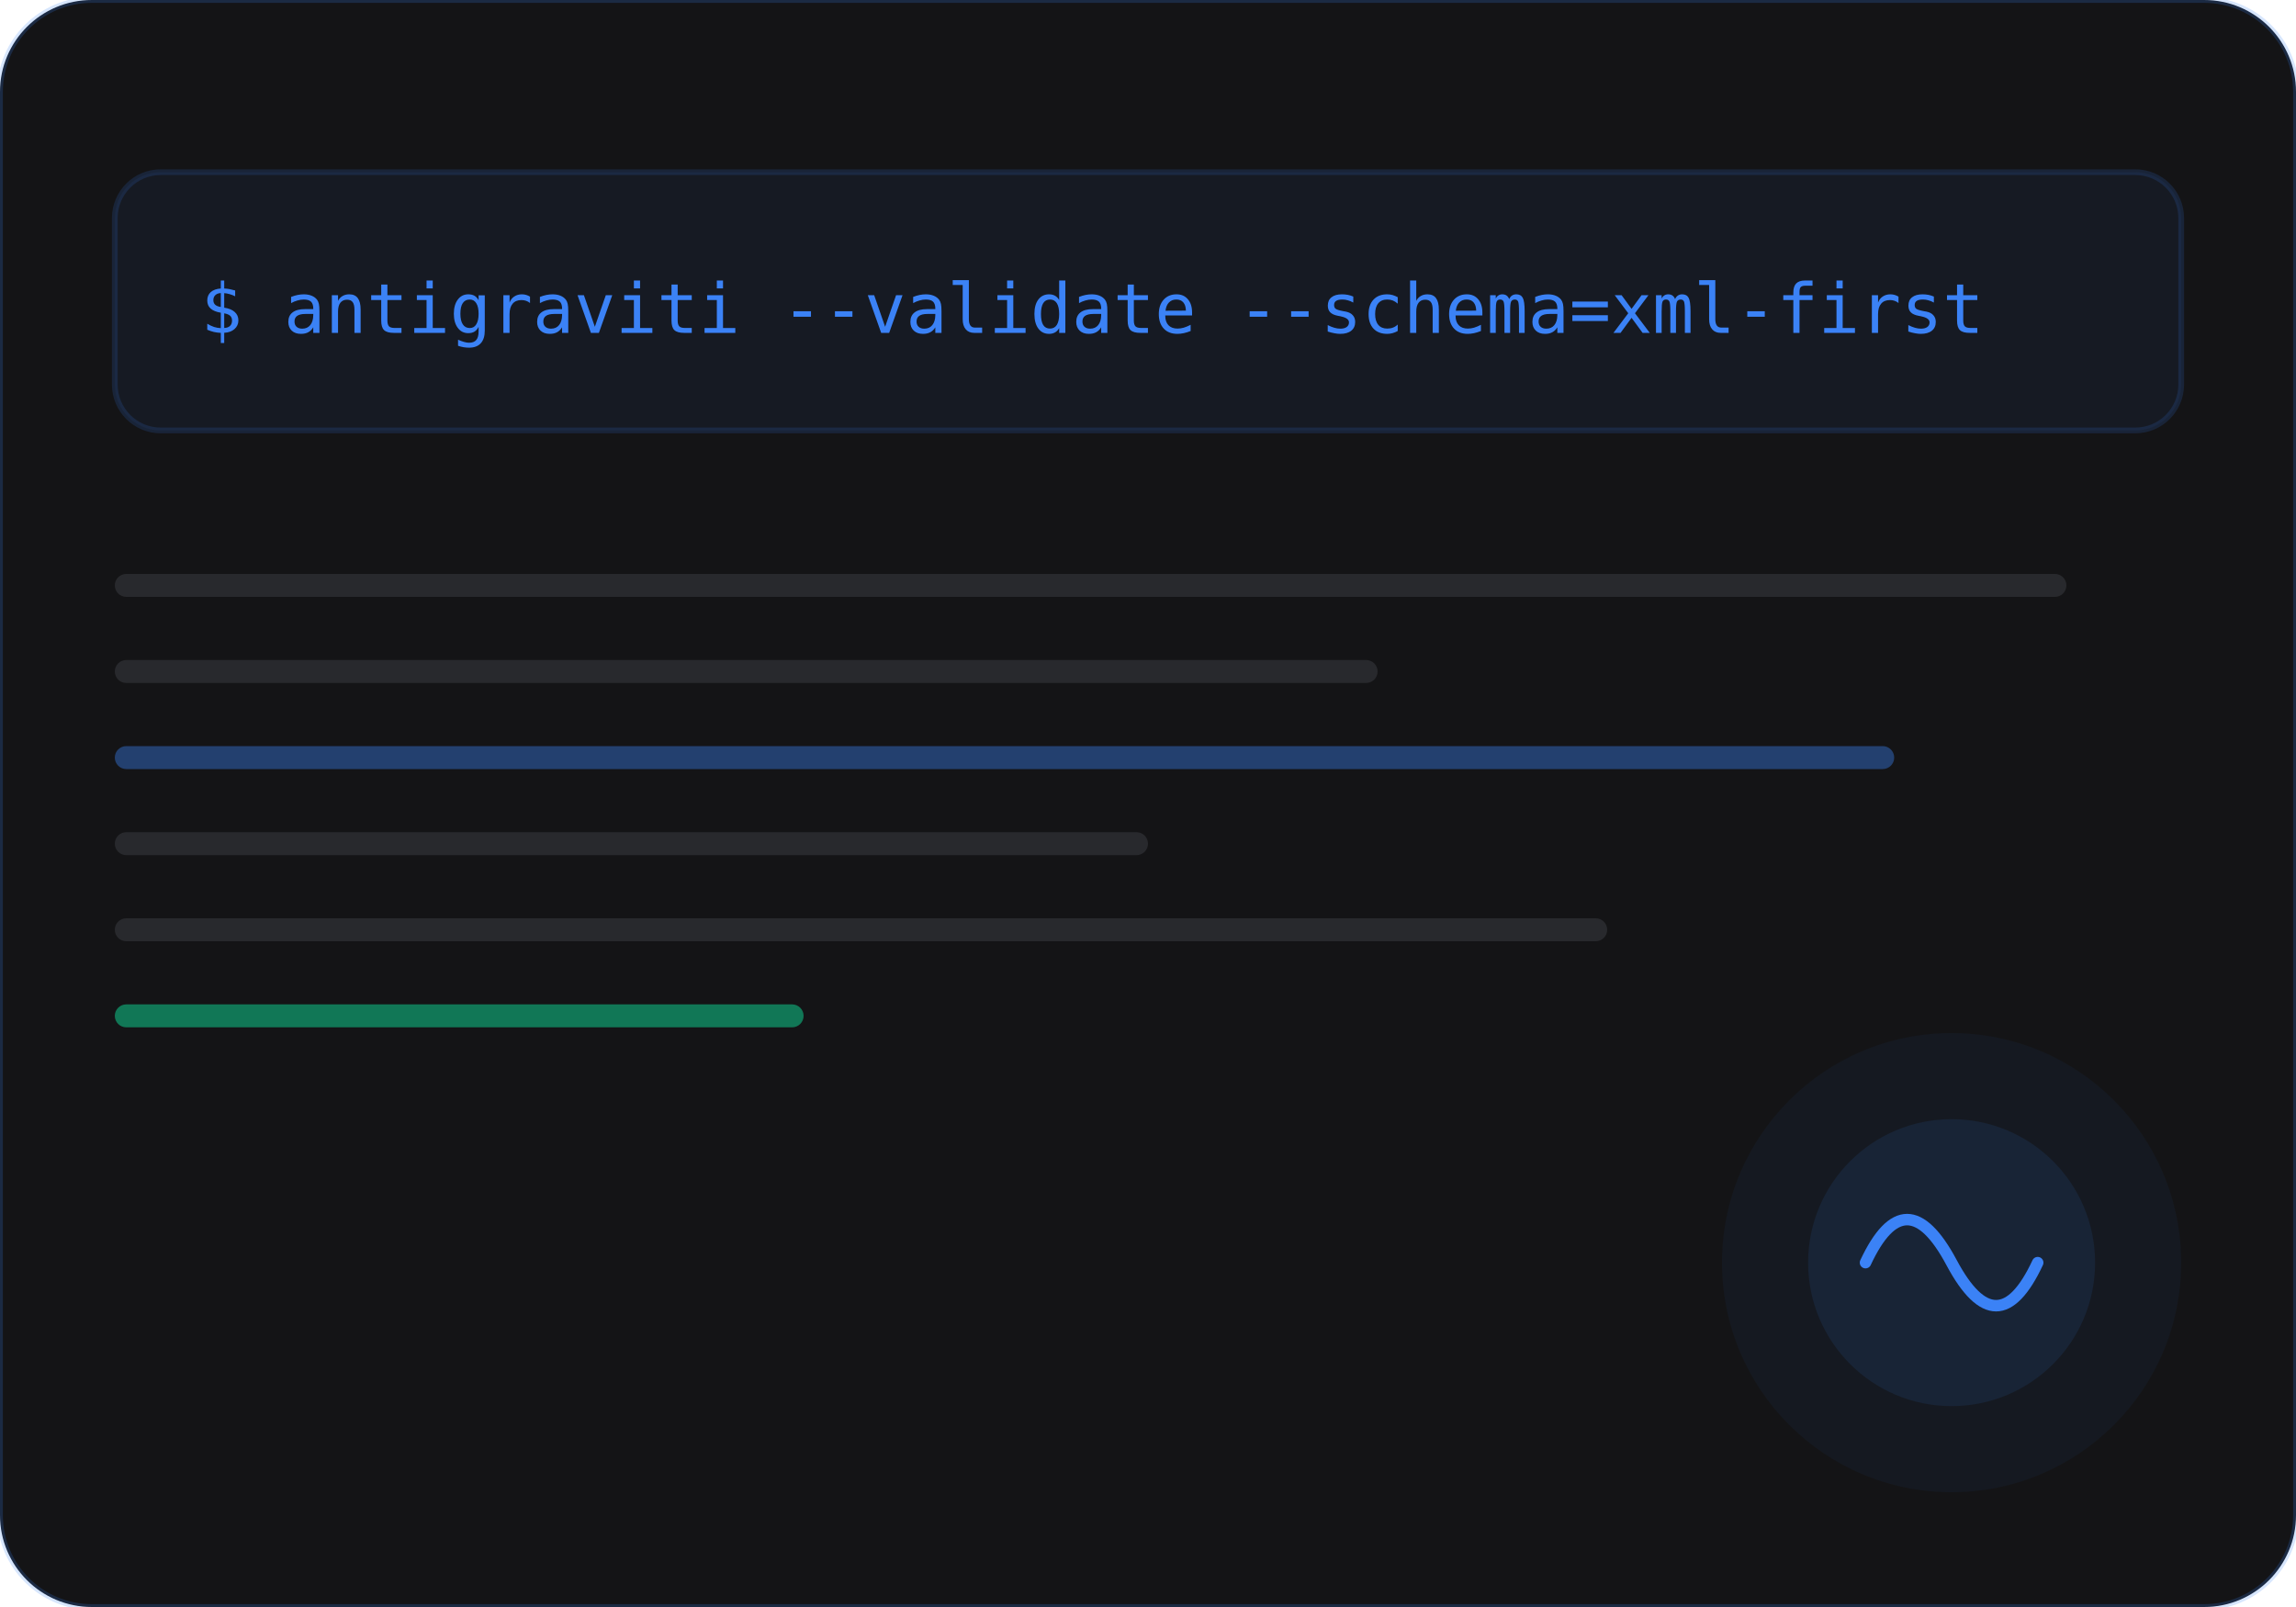
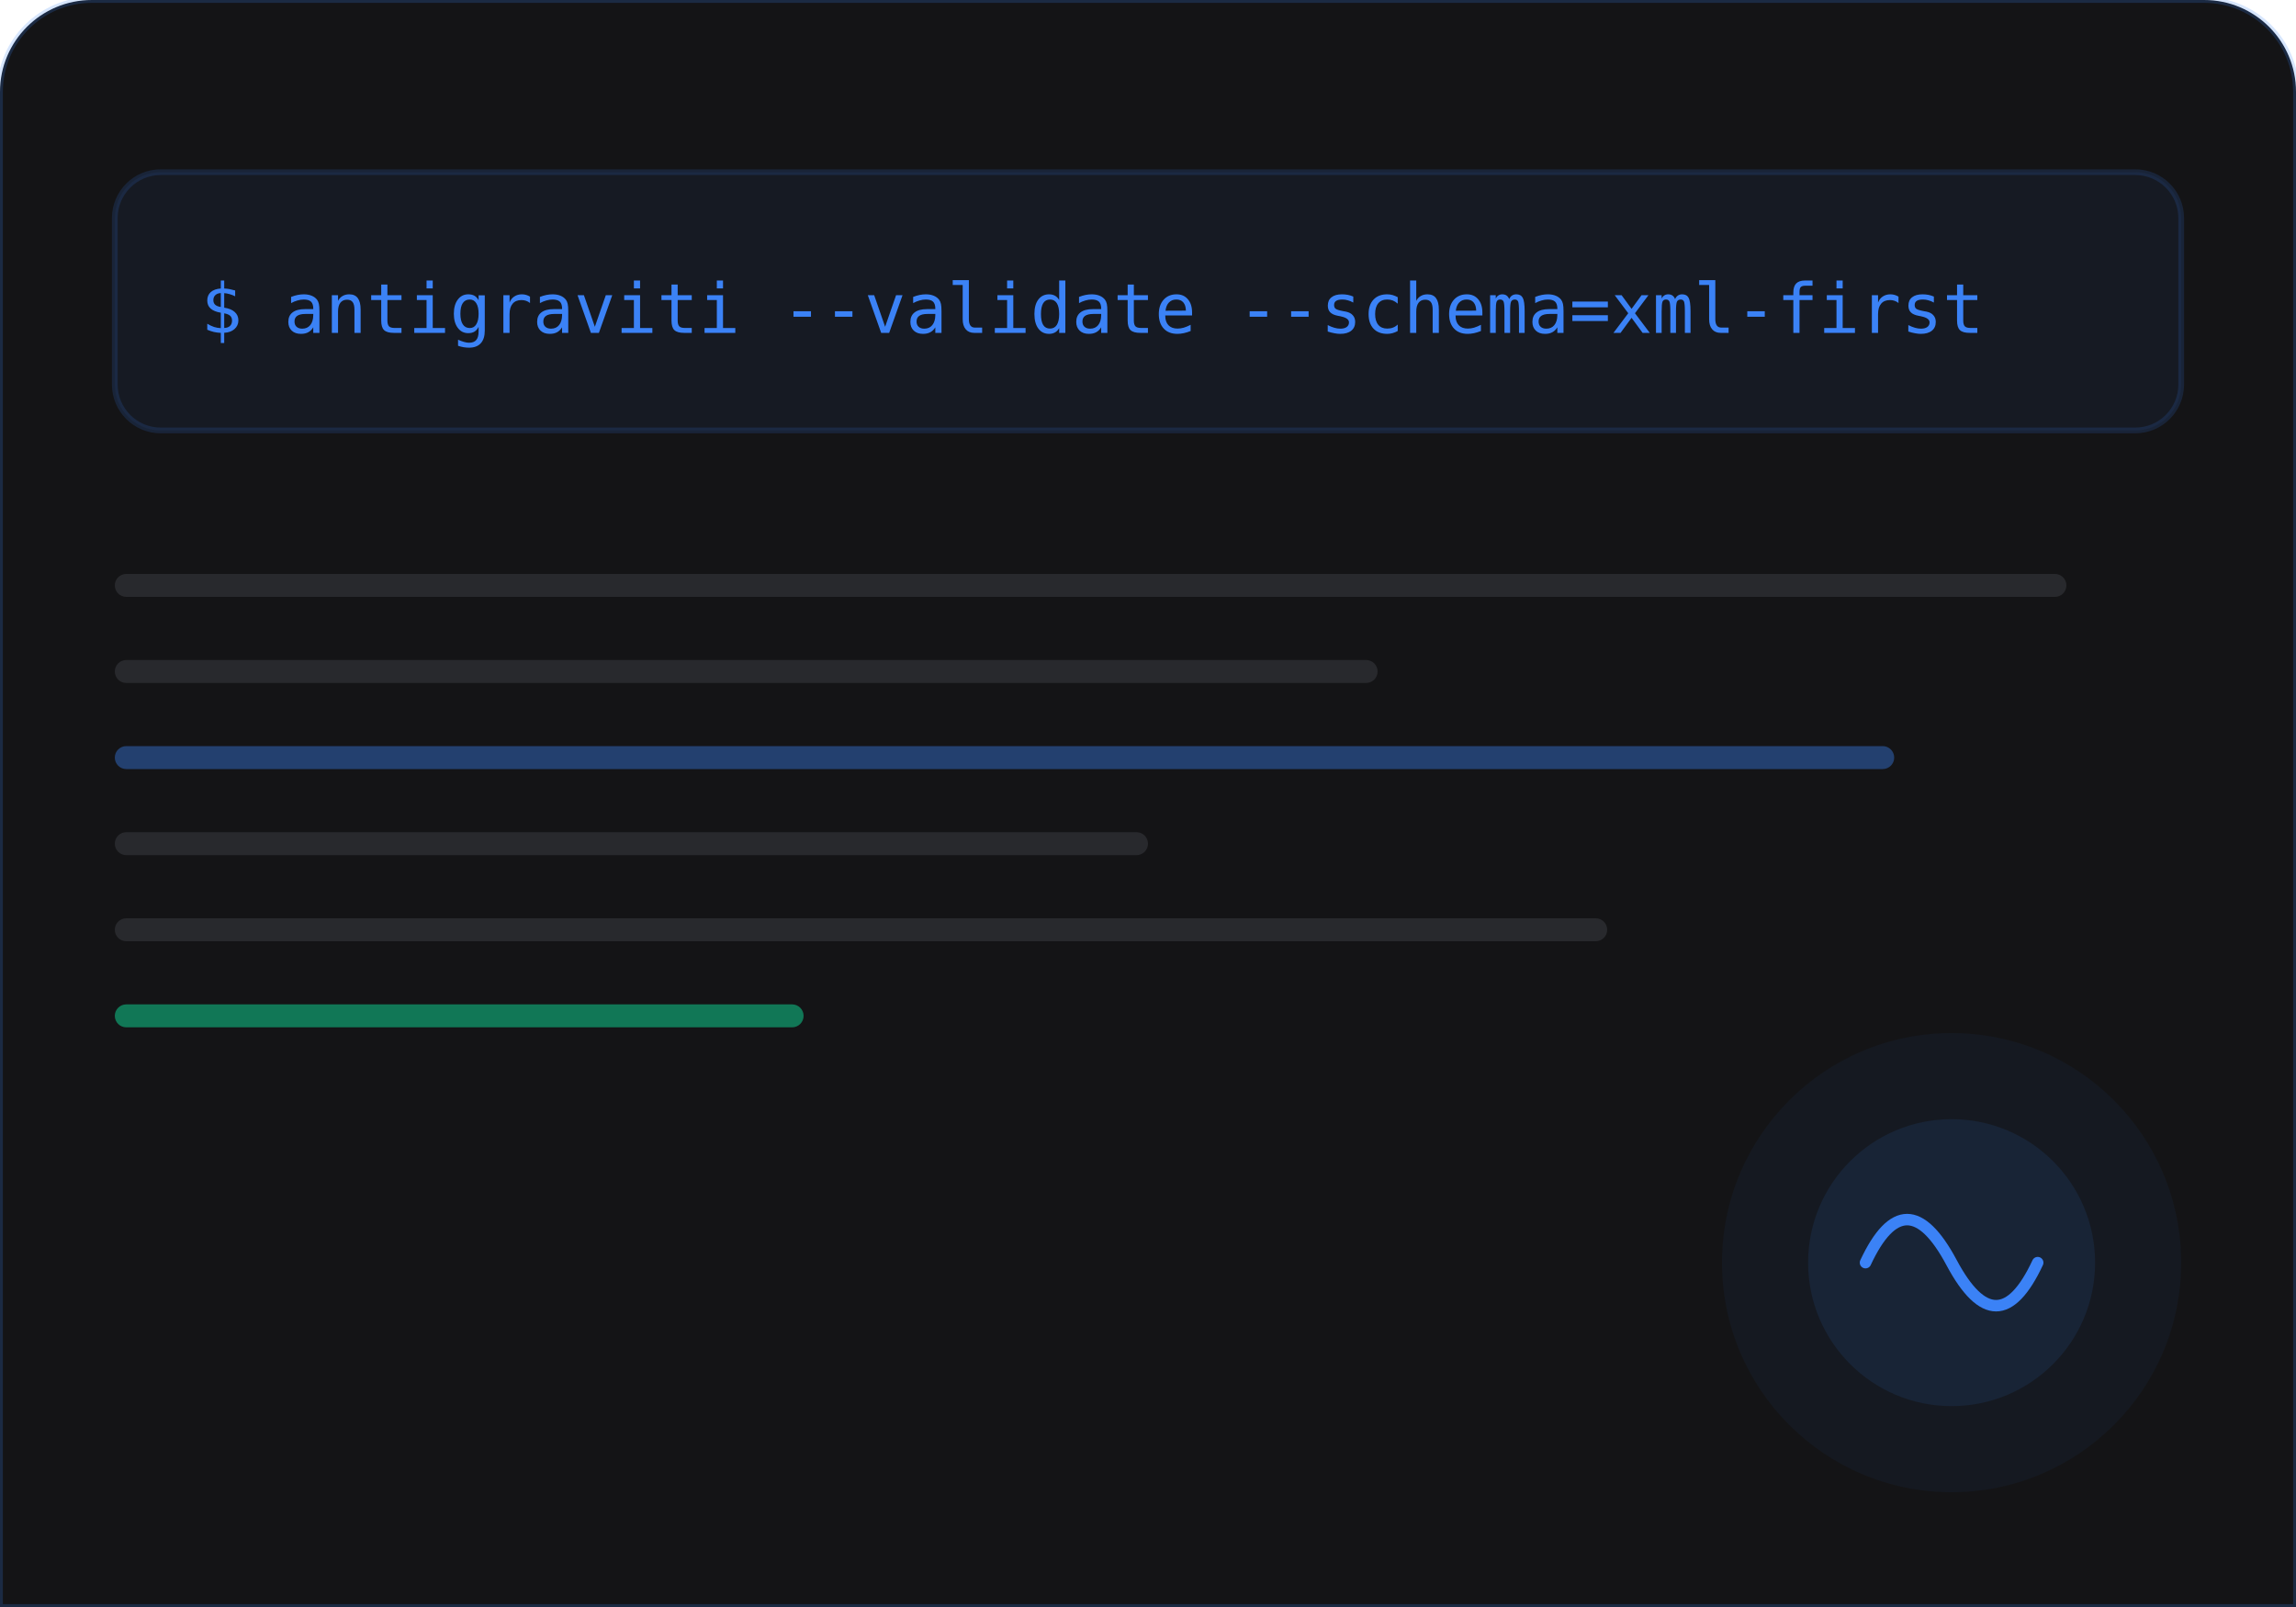
<svg xmlns="http://www.w3.org/2000/svg" width="400" height="280" viewBox="0 0 400 280" fill="none">
-   <rect width="400" height="280" rx="16" fill="#09090B" fill-opacity="0.95" stroke="#3B82F6" stroke-opacity="0.2" />
+   <path d="M0 16C0 7.163 7.163 0 16 0H384C392.837 0 400 7.163 400 16V280H0V16Z" fill="#09090B" fill-opacity="0.95" stroke="#3B82F6" stroke-opacity="0.2" />
  <rect x="20" y="30" width="360" height="45" rx="8" fill="#3B82F6" fill-opacity="0.06" stroke="#3B82F6" stroke-opacity="0.15" />
  <text x="35" y="58" fill="#3B82F6" font-family="monospace" font-size="12">$ antigraviti --validate --schema=xml-first</text>
  <rect x="20" y="100" width="340" height="4" rx="2" fill="#9CA3AF" fill-opacity="0.15" />
  <rect x="20" y="115" width="220" height="4" rx="2" fill="#9CA3AF" fill-opacity="0.15" />
  <rect x="20" y="130" width="310" height="4" rx="2" fill="#3B82F6" fill-opacity="0.4" />
  <rect x="20" y="145" width="180" height="4" rx="2" fill="#9CA3AF" fill-opacity="0.15" />
  <rect x="20" y="160" width="260" height="4" rx="2" fill="#9CA3AF" fill-opacity="0.15" />
  <rect x="20" y="175" width="120" height="4" rx="2" fill="#10B981" fill-opacity="0.6" />
  <circle cx="340" cy="220" r="40" fill="#3B82F6" fill-opacity="0.05" />
  <circle cx="340" cy="220" r="25" fill="#3B82F6" fill-opacity="0.1" />
  <path d="M325 220 Q332 205 340 220 T355 220" stroke="#3B82F6" stroke-width="2" stroke-linecap="round" />
</svg>
